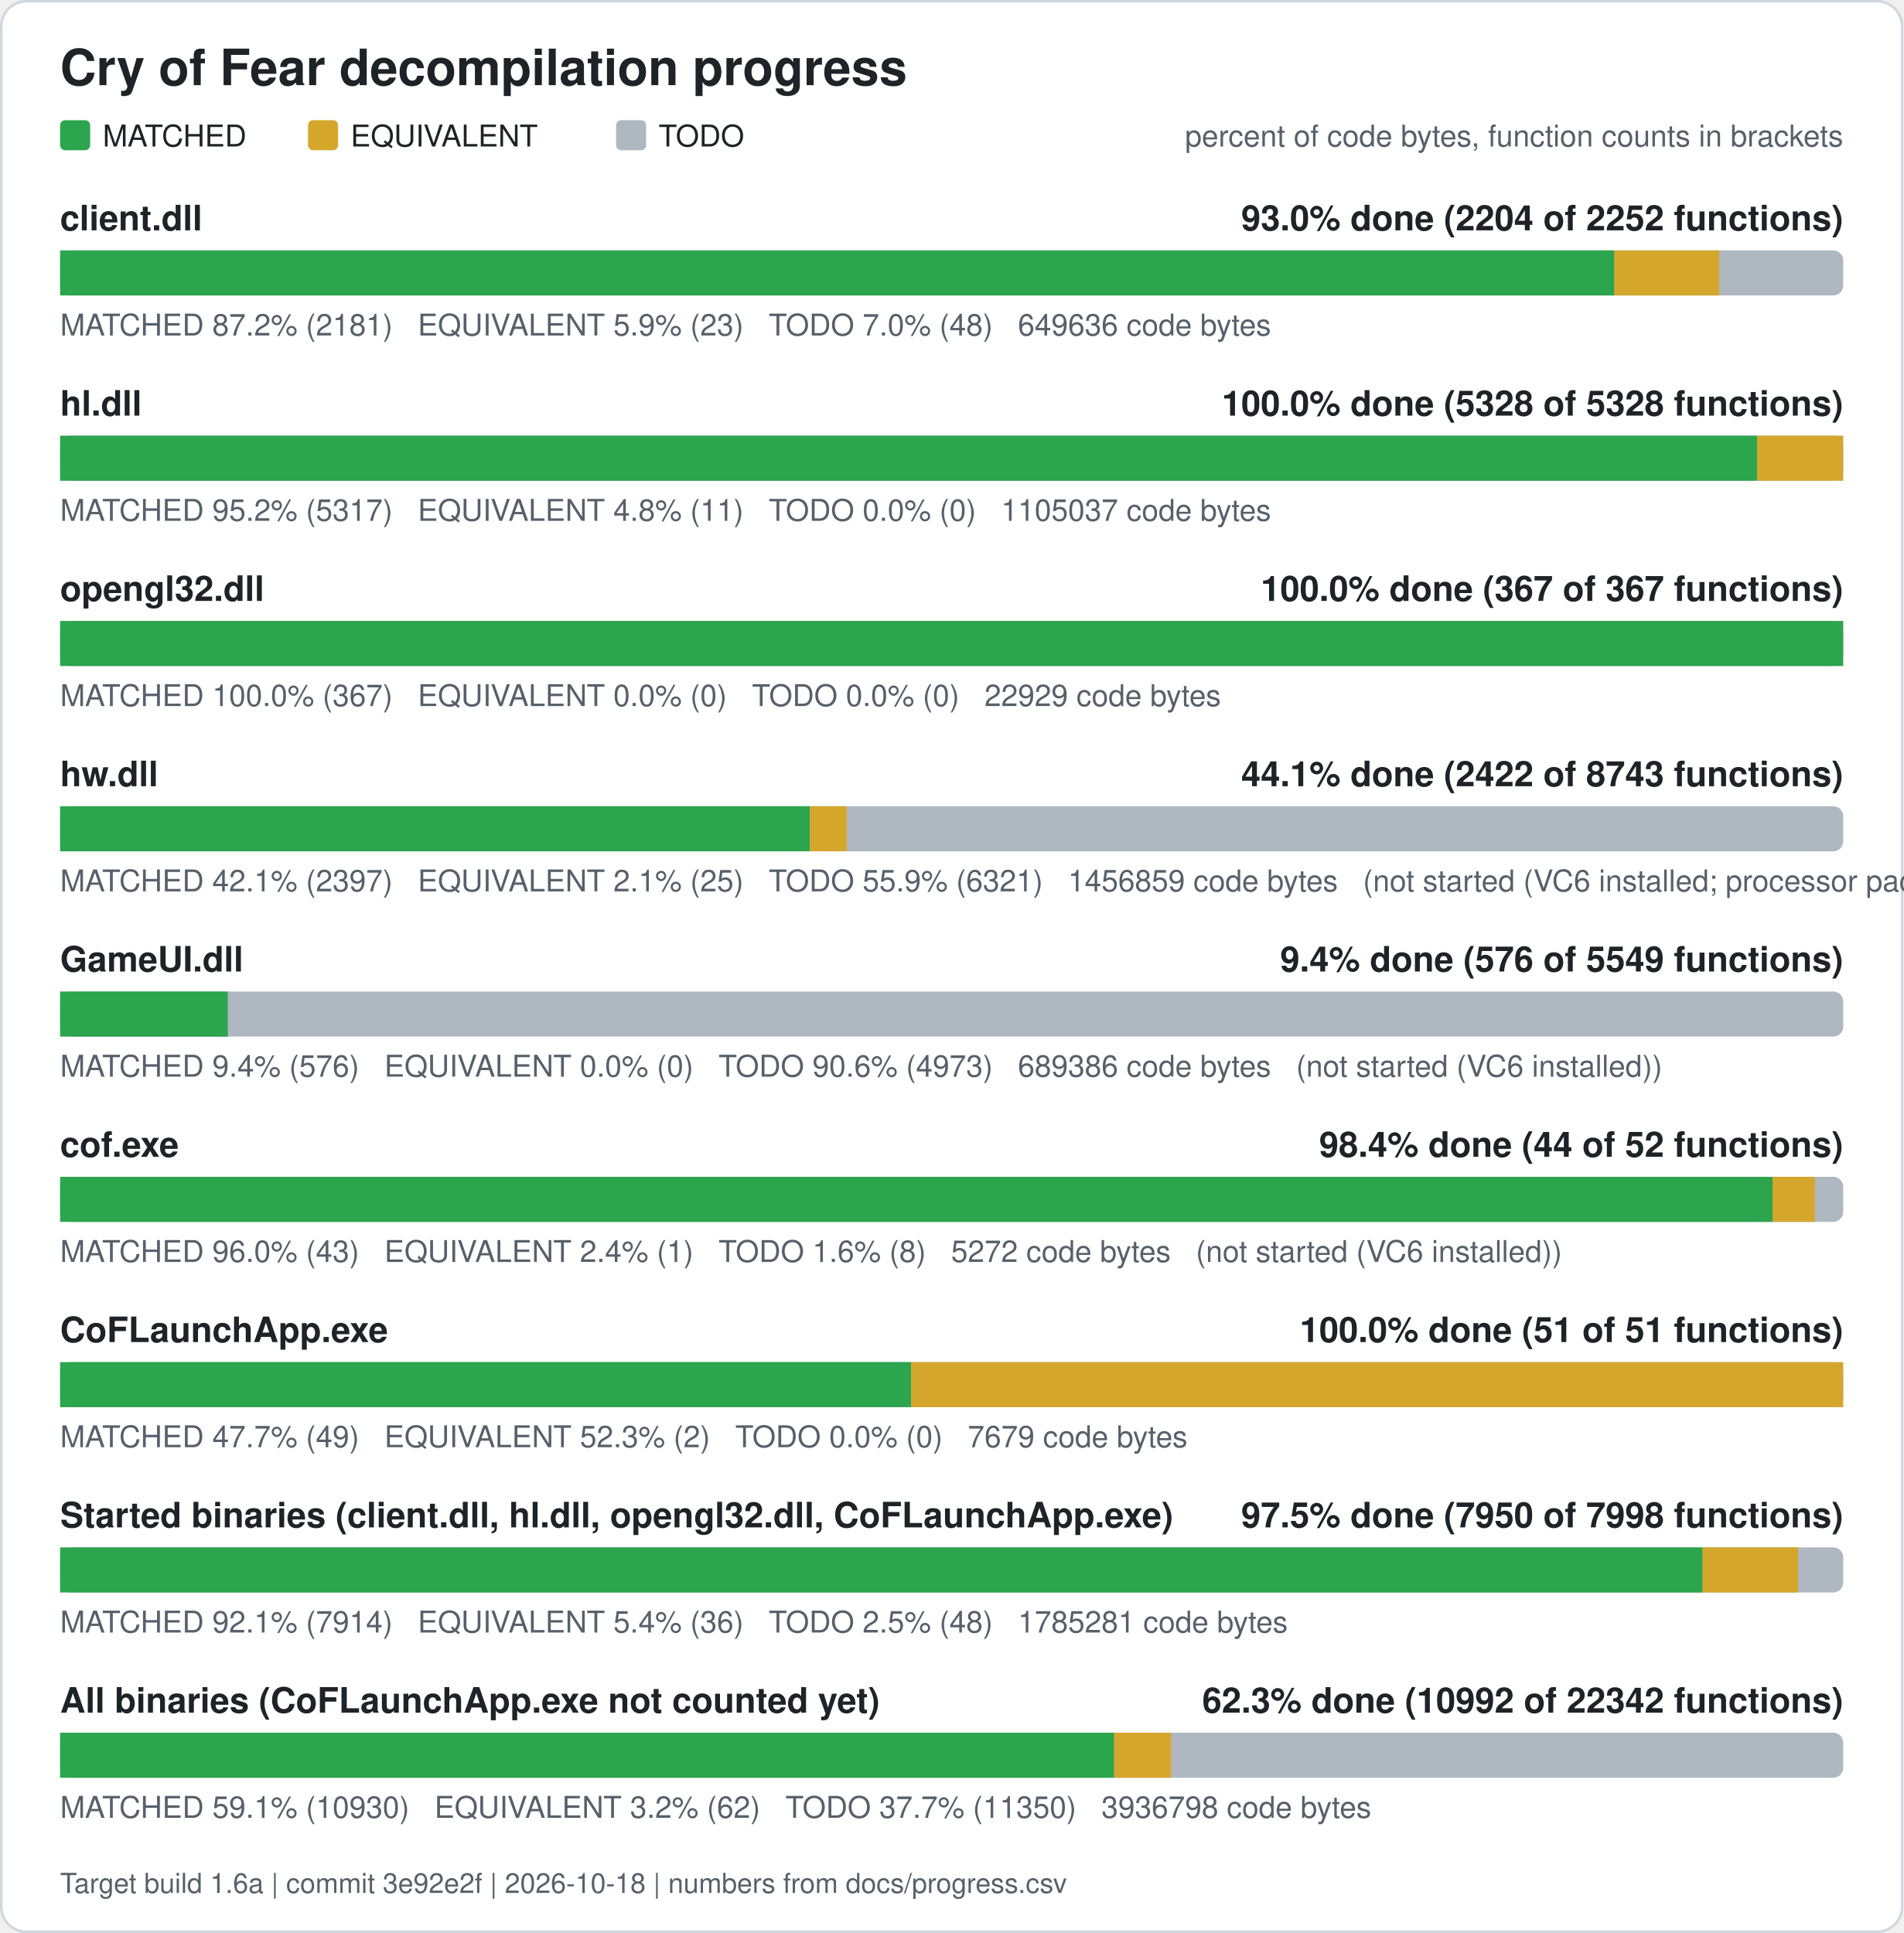
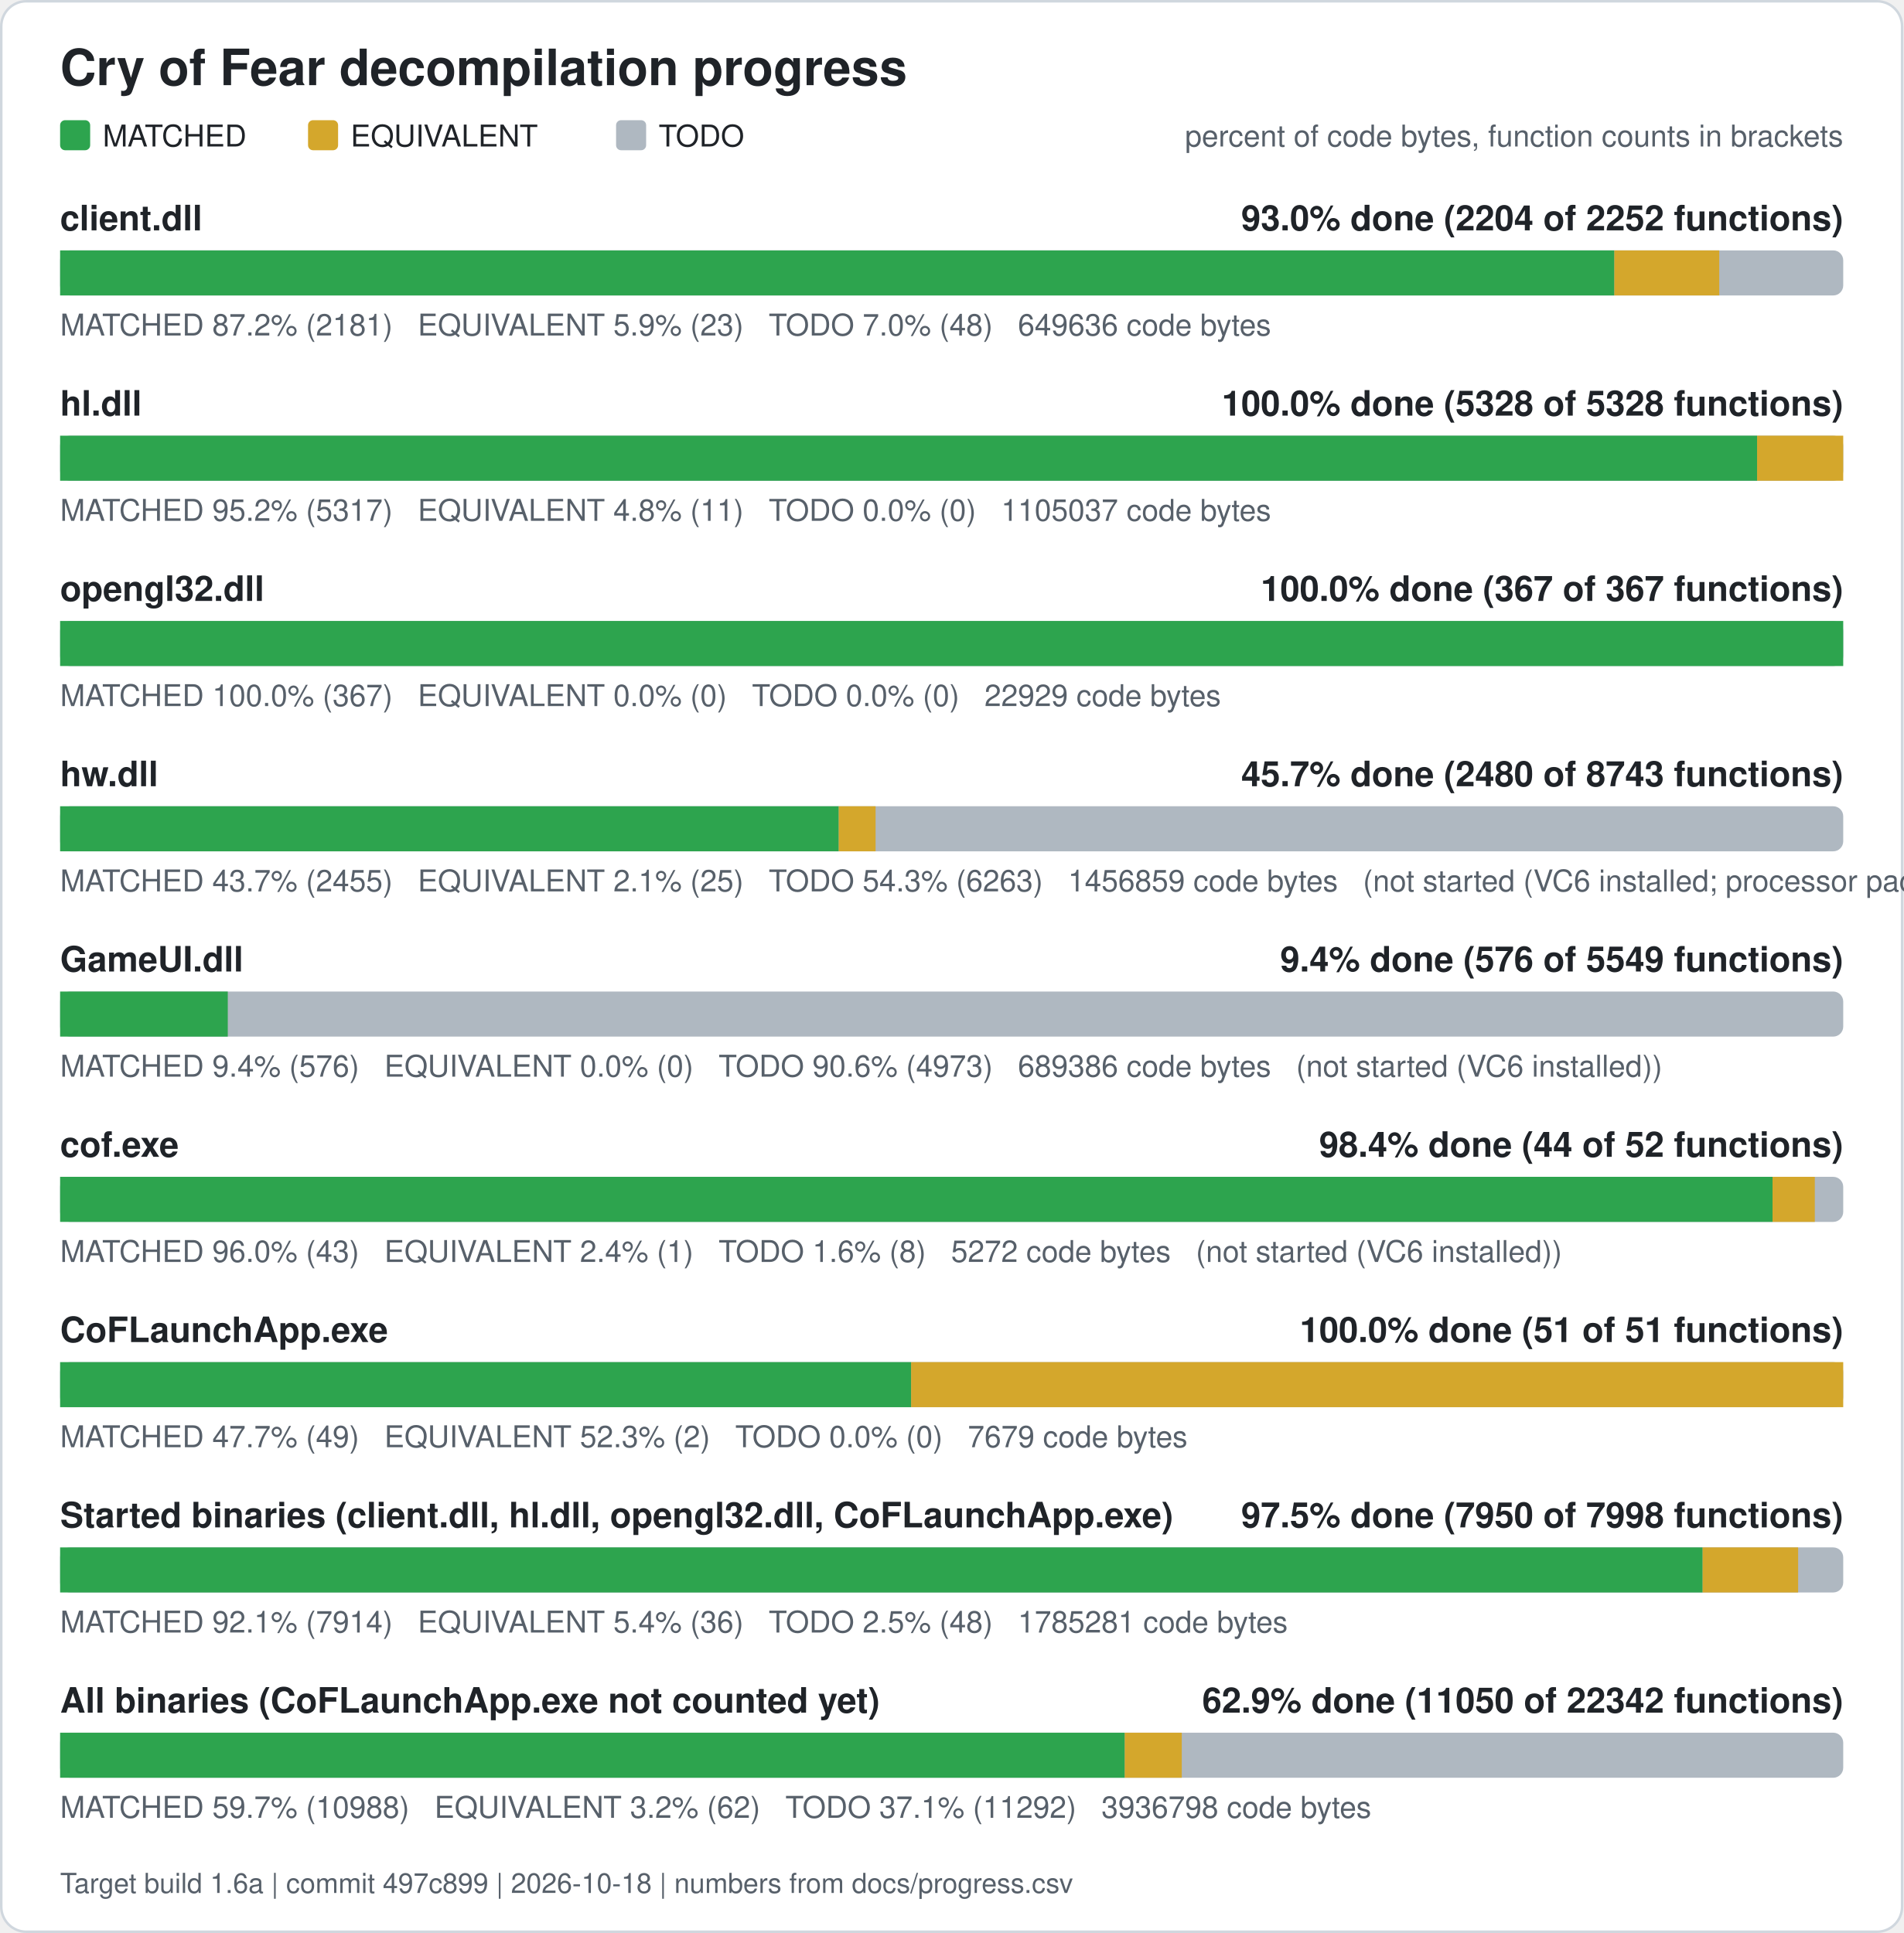
<svg xmlns="http://www.w3.org/2000/svg" width="760" height="772" viewBox="0 0 760 772" role="img" aria-label="Cry of Fear decompilation progress">
  <rect x="0.5" y="0.5" width="759" height="771" rx="10" fill="#ffffff" stroke="#d0d7de" />
  <text x="24" y="34" font-family="Segoe UI, Helvetica, Arial, sans-serif" font-size="20" font-weight="600" fill="#1f2328">Cry of Fear decompilation progress</text>
  <rect x="24" y="48" width="12" height="12" rx="2" fill="#2da44e" />
  <text x="41" y="58.5" font-family="Segoe UI, Helvetica, Arial, sans-serif" font-size="12" fill="#1f2328">MATCHED</text>
  <rect x="123" y="48" width="12" height="12" rx="2" fill="#d4a72c" />
  <text x="140" y="58.5" font-family="Segoe UI, Helvetica, Arial, sans-serif" font-size="12" fill="#1f2328">EQUIVALENT</text>
  <rect x="246" y="48" width="12" height="12" rx="2" fill="#afb8c1" />
  <text x="263" y="58.5" font-family="Segoe UI, Helvetica, Arial, sans-serif" font-size="12" fill="#1f2328">TODO</text>
  <text x="736" y="58.5" font-family="Segoe UI, Helvetica, Arial, sans-serif" font-size="12" fill="#57606a" text-anchor="end">percent of code bytes, function counts in brackets</text>
  <text x="24" y="92" font-family="Segoe UI, Helvetica, Arial, sans-serif" font-size="14" font-weight="600" fill="#1f2328">client.dll</text>
  <text x="736" y="92" font-family="Segoe UI, Helvetica, Arial, sans-serif" font-size="14" font-weight="600" fill="#1f2328" text-anchor="end">93.0% done (2204 of 2252 functions)</text>
  <rect x="24" y="100" width="712" height="18" rx="4" fill="#afb8c1" />
  <rect x="24.00" y="100" width="620.61" height="18" fill="#2da44e" />
  <rect x="644.61" y="100" width="41.89" height="18" fill="#d4a72c" />
  <text x="24" y="134" font-family="Segoe UI, Helvetica, Arial, sans-serif" font-size="12" fill="#57606a" xml:space="preserve">MATCHED 87.2% (2181)   EQUIVALENT 5.9% (23)   TODO 7.0% (48)   649636 code bytes</text>
  <text x="24" y="166" font-family="Segoe UI, Helvetica, Arial, sans-serif" font-size="14" font-weight="600" fill="#1f2328">hl.dll</text>
  <text x="736" y="166" font-family="Segoe UI, Helvetica, Arial, sans-serif" font-size="14" font-weight="600" fill="#1f2328" text-anchor="end">100.0% done (5328 of 5328 functions)</text>
  <rect x="24" y="174" width="712" height="18" rx="4" fill="#afb8c1" />
  <rect x="24.00" y="174" width="677.61" height="18" fill="#2da44e" />
  <rect x="701.61" y="174" width="34.39" height="18" fill="#d4a72c" />
  <text x="24" y="208" font-family="Segoe UI, Helvetica, Arial, sans-serif" font-size="12" fill="#57606a" xml:space="preserve">MATCHED 95.2% (5317)   EQUIVALENT 4.8% (11)   TODO 0.0% (0)   1105037 code bytes</text>
  <text x="24" y="240" font-family="Segoe UI, Helvetica, Arial, sans-serif" font-size="14" font-weight="600" fill="#1f2328">opengl32.dll</text>
  <text x="736" y="240" font-family="Segoe UI, Helvetica, Arial, sans-serif" font-size="14" font-weight="600" fill="#1f2328" text-anchor="end">100.0% done (367 of 367 functions)</text>
  <rect x="24" y="248" width="712" height="18" rx="4" fill="#afb8c1" />
  <rect x="24.00" y="248" width="712.00" height="18" fill="#2da44e" />
  <text x="24" y="282" font-family="Segoe UI, Helvetica, Arial, sans-serif" font-size="12" fill="#57606a" xml:space="preserve">MATCHED 100.0% (367)   EQUIVALENT 0.0% (0)   TODO 0.0% (0)   22929 code bytes</text>
  <text x="24" y="314" font-family="Segoe UI, Helvetica, Arial, sans-serif" font-size="14" font-weight="600" fill="#1f2328">hw.dll</text>
-   <text x="736" y="314" font-family="Segoe UI, Helvetica, Arial, sans-serif" font-size="14" font-weight="600" fill="#1f2328" text-anchor="end">44.1% done (2422 of 8743 functions)</text>
+   <text x="736" y="314" font-family="Segoe UI, Helvetica, Arial, sans-serif" font-size="14" font-weight="600" fill="#1f2328" text-anchor="end">45.7% done (2480 of 8743 functions)</text>
  <rect x="24" y="322" width="712" height="18" rx="4" fill="#afb8c1" />
-   <rect x="24.00" y="322" width="299.42" height="18" fill="#2da44e" />
-   <rect x="323.42" y="322" width="14.71" height="18" fill="#d4a72c" />
-   <text x="24" y="356" font-family="Segoe UI, Helvetica, Arial, sans-serif" font-size="12" fill="#57606a" xml:space="preserve">MATCHED 42.1% (2397)   EQUIVALENT 2.1% (25)   TODO 55.9% (6321)   1456859 code bytes   (not started (VC6 installed; processor pack and VS 2005 objects need those compilers))</text>
+   <rect x="24.00" y="322" width="310.91" height="18" fill="#2da44e" />
+   <rect x="334.91" y="322" width="14.71" height="18" fill="#d4a72c" />
+   <text x="24" y="356" font-family="Segoe UI, Helvetica, Arial, sans-serif" font-size="12" fill="#57606a" xml:space="preserve">MATCHED 43.7% (2455)   EQUIVALENT 2.1% (25)   TODO 54.3% (6263)   1456859 code bytes   (not started (VC6 installed; processor pack and VS 2005 objects need those compilers))</text>
  <text x="24" y="388" font-family="Segoe UI, Helvetica, Arial, sans-serif" font-size="14" font-weight="600" fill="#1f2328">GameUI.dll</text>
  <text x="736" y="388" font-family="Segoe UI, Helvetica, Arial, sans-serif" font-size="14" font-weight="600" fill="#1f2328" text-anchor="end">9.4% done (576 of 5549 functions)</text>
  <rect x="24" y="396" width="712" height="18" rx="4" fill="#afb8c1" />
  <rect x="24.00" y="396" width="66.95" height="18" fill="#2da44e" />
  <text x="24" y="430" font-family="Segoe UI, Helvetica, Arial, sans-serif" font-size="12" fill="#57606a" xml:space="preserve">MATCHED 9.4% (576)   EQUIVALENT 0.0% (0)   TODO 90.6% (4973)   689386 code bytes   (not started (VC6 installed))</text>
  <text x="24" y="462" font-family="Segoe UI, Helvetica, Arial, sans-serif" font-size="14" font-weight="600" fill="#1f2328">cof.exe</text>
  <text x="736" y="462" font-family="Segoe UI, Helvetica, Arial, sans-serif" font-size="14" font-weight="600" fill="#1f2328" text-anchor="end">98.4% done (44 of 52 functions)</text>
  <rect x="24" y="470" width="712" height="18" rx="4" fill="#afb8c1" />
  <rect x="24.00" y="470" width="683.77" height="18" fill="#2da44e" />
  <rect x="707.77" y="470" width="16.88" height="18" fill="#d4a72c" />
  <text x="24" y="504" font-family="Segoe UI, Helvetica, Arial, sans-serif" font-size="12" fill="#57606a" xml:space="preserve">MATCHED 96.0% (43)   EQUIVALENT 2.4% (1)   TODO 1.6% (8)   5272 code bytes   (not started (VC6 installed))</text>
  <text x="24" y="536" font-family="Segoe UI, Helvetica, Arial, sans-serif" font-size="14" font-weight="600" fill="#1f2328">CoFLaunchApp.exe</text>
  <text x="736" y="536" font-family="Segoe UI, Helvetica, Arial, sans-serif" font-size="14" font-weight="600" fill="#1f2328" text-anchor="end">100.0% done (51 of 51 functions)</text>
  <rect x="24" y="544" width="712" height="18" rx="4" fill="#afb8c1" />
  <rect x="24.00" y="544" width="339.82" height="18" fill="#2da44e" />
  <rect x="363.82" y="544" width="372.18" height="18" fill="#d4a72c" />
  <text x="24" y="578" font-family="Segoe UI, Helvetica, Arial, sans-serif" font-size="12" fill="#57606a" xml:space="preserve">MATCHED 47.7% (49)   EQUIVALENT 52.3% (2)   TODO 0.0% (0)   7679 code bytes</text>
  <text x="24" y="610" font-family="Segoe UI, Helvetica, Arial, sans-serif" font-size="14" font-weight="600" fill="#1f2328">Started binaries (client.dll, hl.dll, opengl32.dll, CoFLaunchApp.exe)</text>
  <text x="736" y="610" font-family="Segoe UI, Helvetica, Arial, sans-serif" font-size="14" font-weight="600" fill="#1f2328" text-anchor="end">97.5% done (7950 of 7998 functions)</text>
  <rect x="24" y="618" width="712" height="18" rx="4" fill="#afb8c1" />
  <rect x="24.00" y="618" width="655.86" height="18" fill="#2da44e" />
  <rect x="679.86" y="618" width="38.13" height="18" fill="#d4a72c" />
  <text x="24" y="652" font-family="Segoe UI, Helvetica, Arial, sans-serif" font-size="12" fill="#57606a" xml:space="preserve">MATCHED 92.1% (7914)   EQUIVALENT 5.4% (36)   TODO 2.5% (48)   1785281 code bytes</text>
  <text x="24" y="684" font-family="Segoe UI, Helvetica, Arial, sans-serif" font-size="14" font-weight="600" fill="#1f2328">All binaries (CoFLaunchApp.exe not counted yet)</text>
-   <text x="736" y="684" font-family="Segoe UI, Helvetica, Arial, sans-serif" font-size="14" font-weight="600" fill="#1f2328" text-anchor="end">62.3% done (10992 of 22342 functions)</text>
+   <text x="736" y="684" font-family="Segoe UI, Helvetica, Arial, sans-serif" font-size="14" font-weight="600" fill="#1f2328" text-anchor="end">62.9% done (11050 of 22342 functions)</text>
  <rect x="24" y="692" width="712" height="18" rx="4" fill="#afb8c1" />
-   <rect x="24.00" y="692" width="420.87" height="18" fill="#2da44e" />
-   <rect x="444.87" y="692" width="22.76" height="18" fill="#d4a72c" />
-   <text x="24" y="726" font-family="Segoe UI, Helvetica, Arial, sans-serif" font-size="12" fill="#57606a" xml:space="preserve">MATCHED 59.1% (10930)   EQUIVALENT 3.2% (62)   TODO 37.7% (11350)   3936798 code bytes</text>
-   <text x="24" y="756" font-family="Segoe UI, Helvetica, Arial, sans-serif" font-size="11" fill="#57606a">Target build 1.6a | commit 3e92e2f | 2026-10-18 | numbers from docs/progress.csv</text>
+   <rect x="24.00" y="692" width="425.12" height="18" fill="#2da44e" />
+   <rect x="449.12" y="692" width="22.76" height="18" fill="#d4a72c" />
+   <text x="24" y="726" font-family="Segoe UI, Helvetica, Arial, sans-serif" font-size="12" fill="#57606a" xml:space="preserve">MATCHED 59.7% (10988)   EQUIVALENT 3.2% (62)   TODO 37.1% (11292)   3936798 code bytes</text>
+   <text x="24" y="756" font-family="Segoe UI, Helvetica, Arial, sans-serif" font-size="11" fill="#57606a">Target build 1.6a | commit 497c899 | 2026-10-18 | numbers from docs/progress.csv</text>
</svg>
